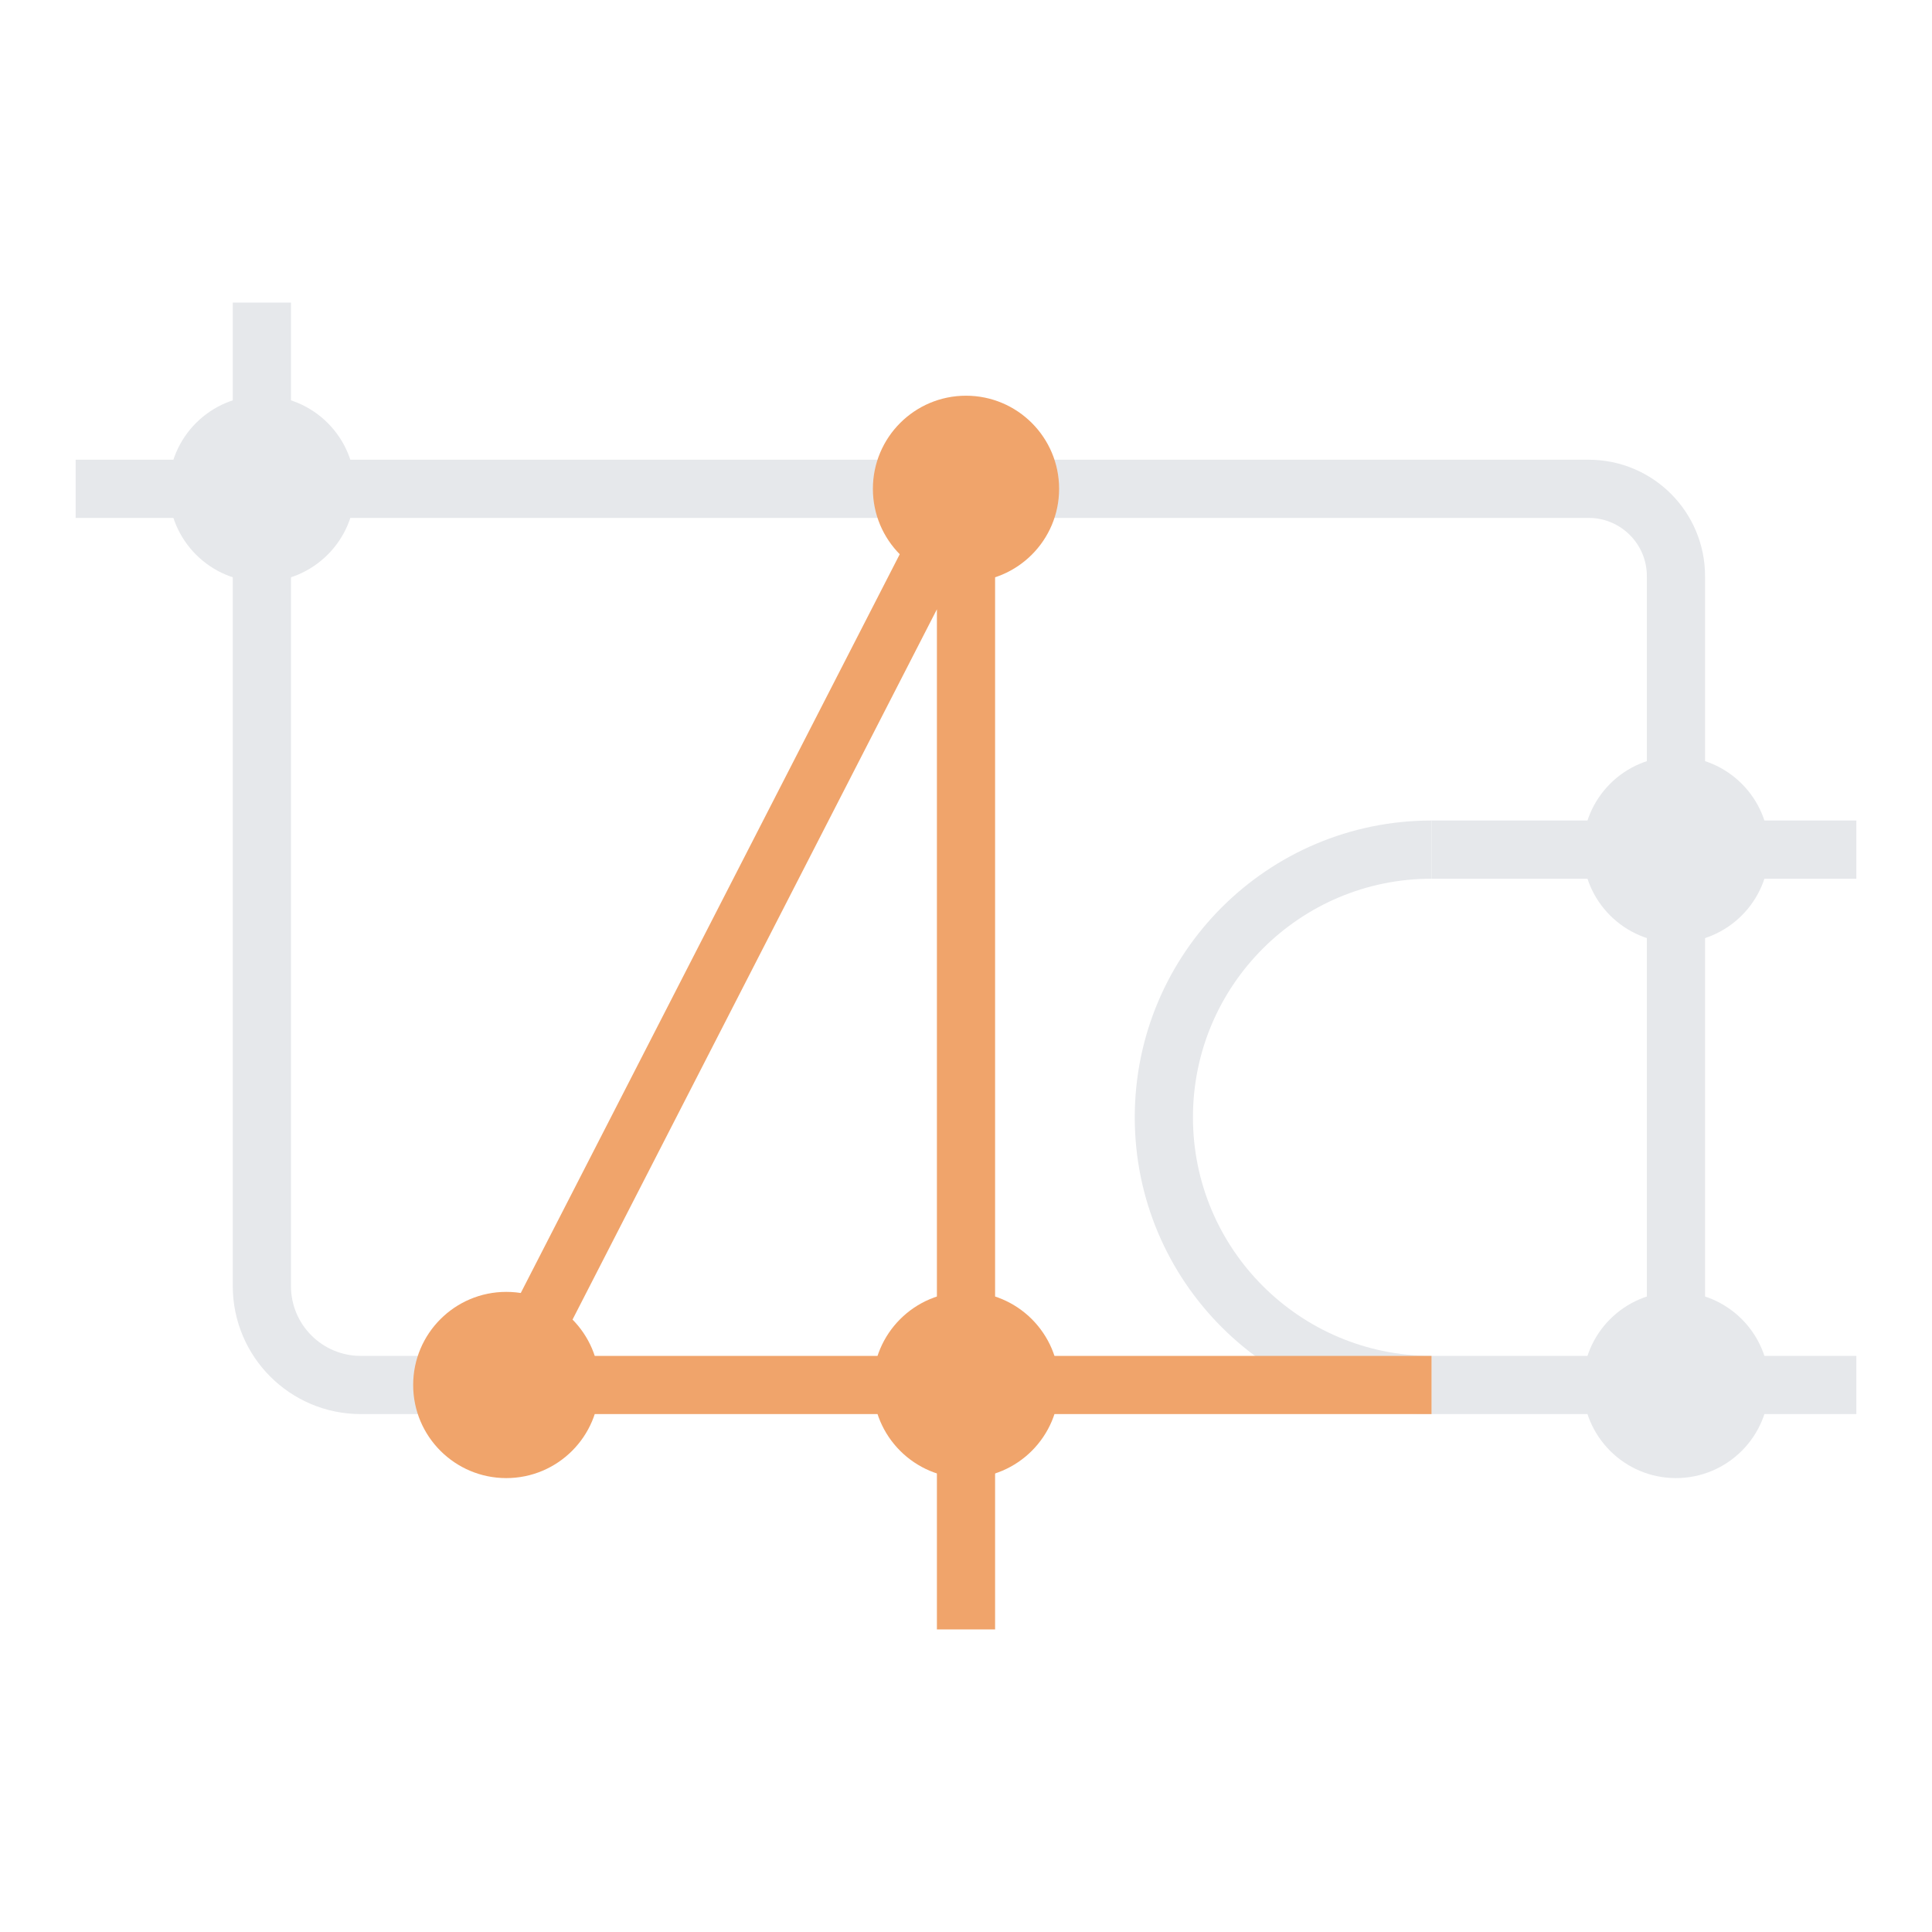
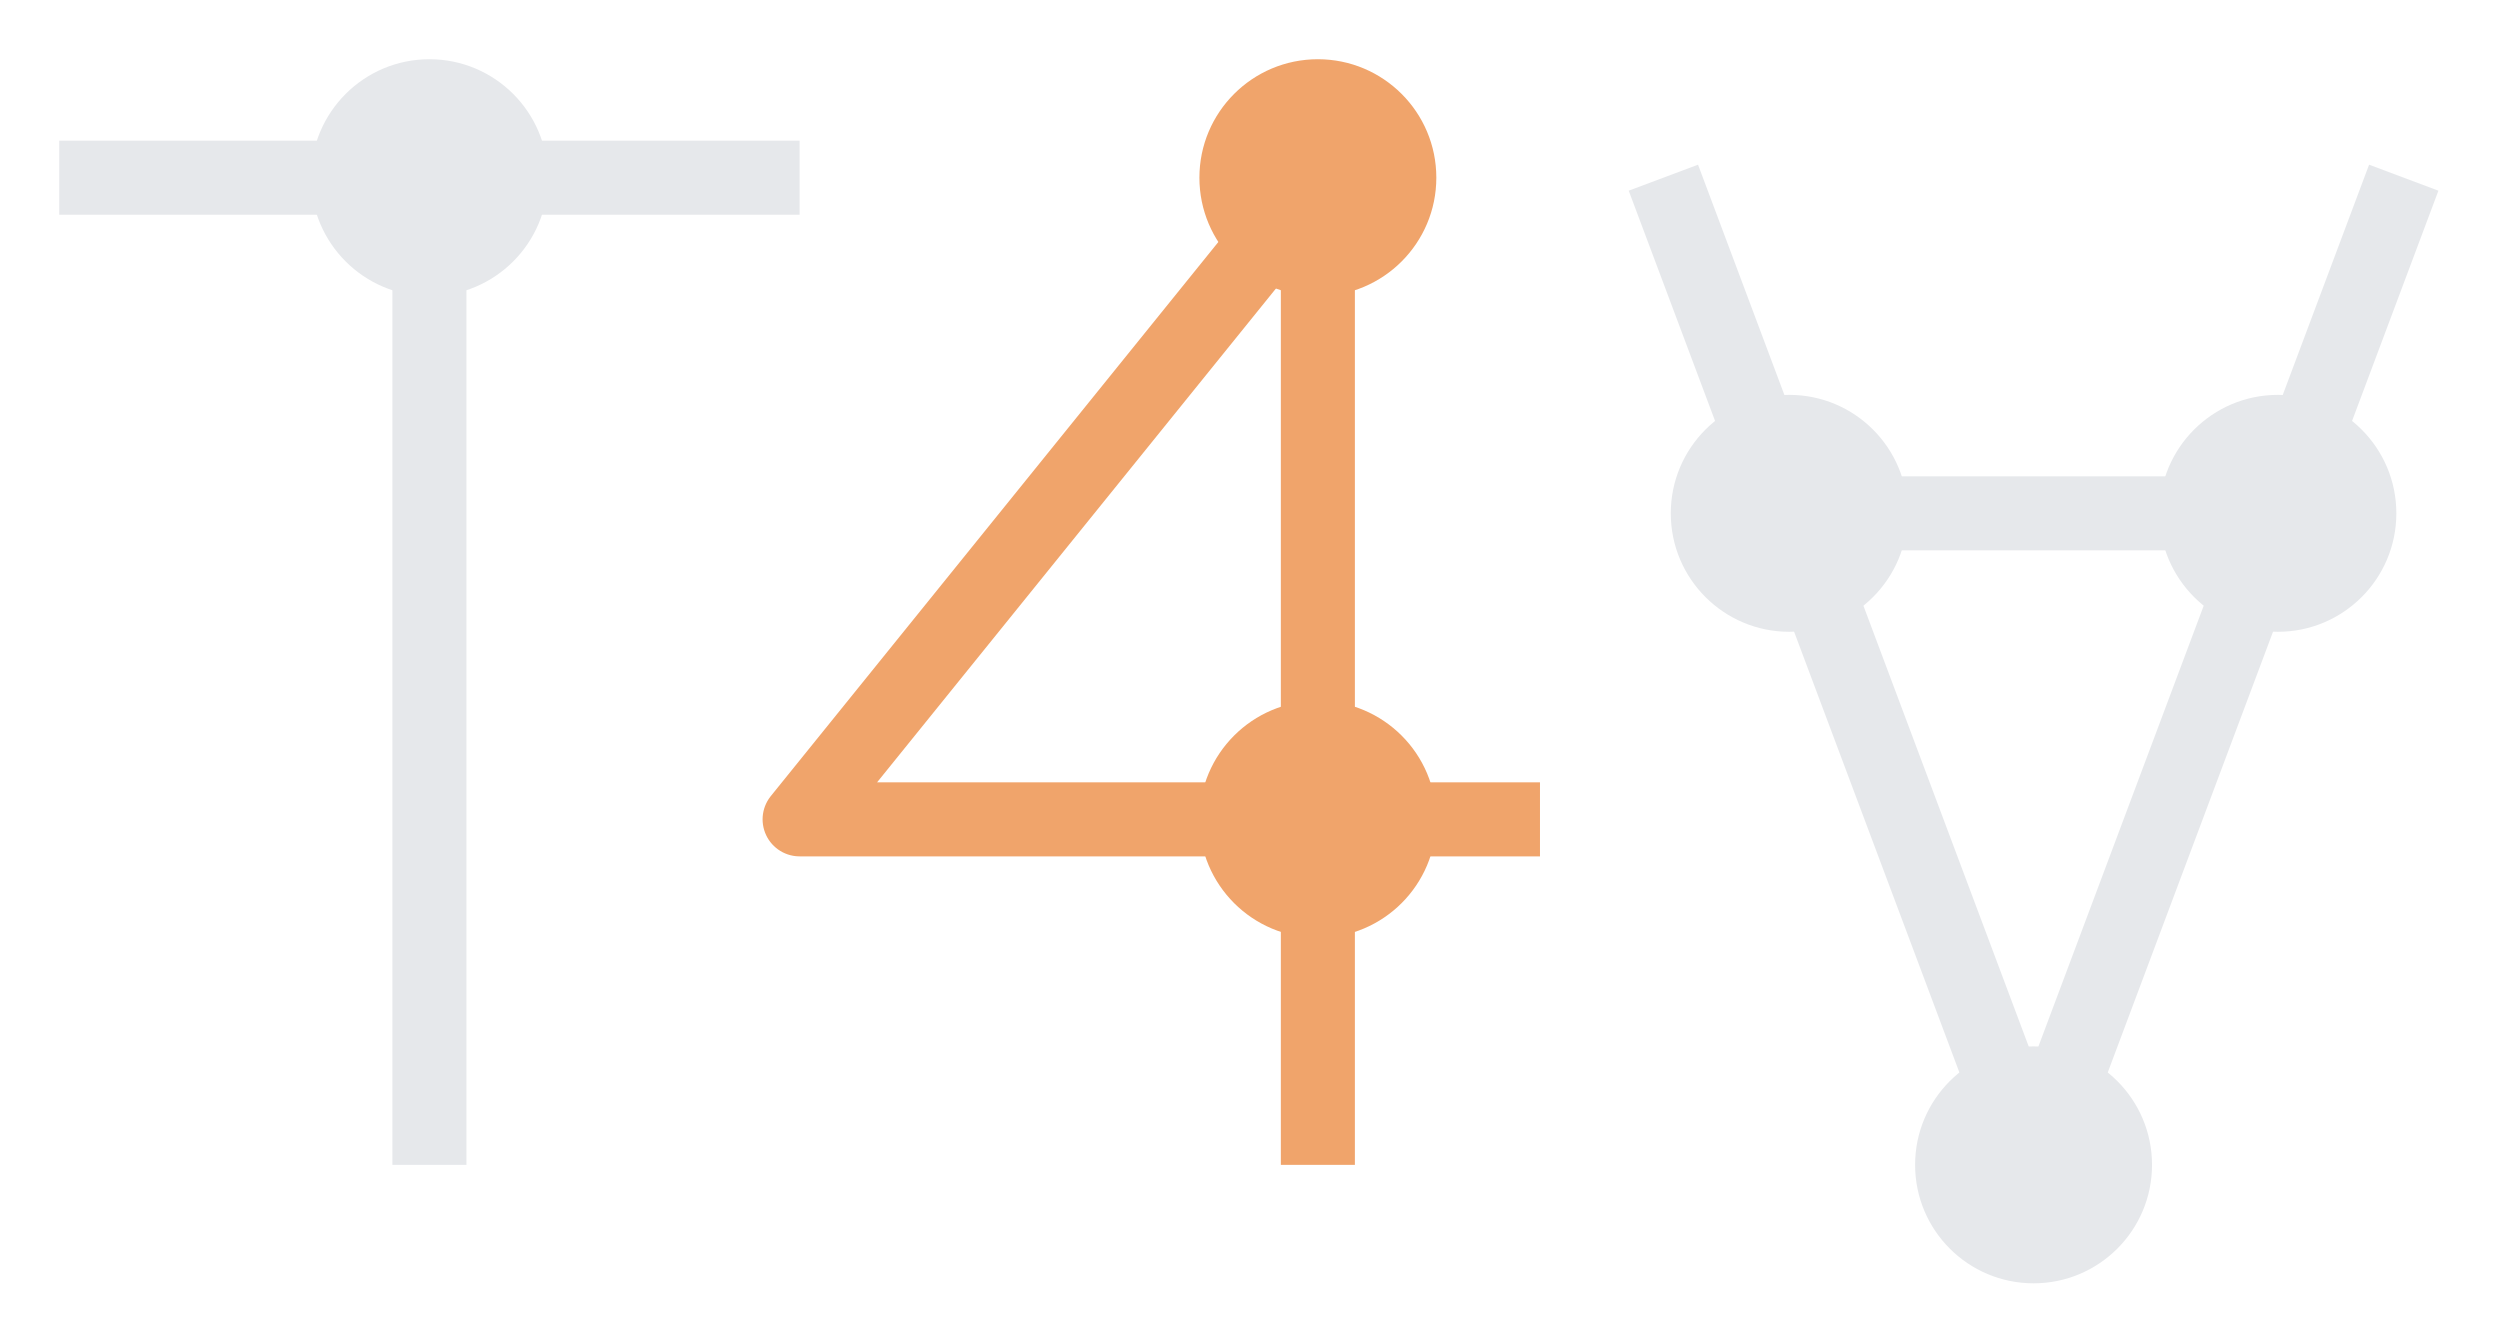
- <svg xmlns="http://www.w3.org/2000/svg" viewBox="23.00 -28.00 332.00 332.00" role="img" aria-labelledby="t">
-   <g fill="none" stroke-width="10.00" stroke-linejoin="round">
+ <svg xmlns="http://www.w3.org/2000/svg" viewBox="-12.00 4.00 506.50 272.00" role="img" aria-labelledby="t">
+   <g fill="none" stroke-width="15.00" stroke-linecap="butt" stroke-linejoin="round">
    <g stroke="#e6e8eb">
-       <path d="M68 24V193A17 17 0 0 0 85 210H110" />
-       <path d="M36 56H296A15 15 0 0 1 311 71V210" />
-       <path d="M269 118H342M269 210H342" />
-       <path d="M269 118A46 46 0 0 0 269 210" />
+       <path d="M0.0 40.0H150.0M75.0 40.0V240.0" />
+       <path d="M325.0 40.0L400.0 240.0L475.0 40.0M350.50 108.00H449.50" />
    </g>
    <g stroke="#f0a46b">
-       <path d="M110 210L189 56V252M110 210H269" />
+       <path d="M255.0 40.0L150.0 170.0H300.0M255.0 40.0V240.0" />
    </g>
  </g>
  <g fill="#e6e8eb">
-     <circle cx="68" cy="56" r="16.00" />
-     <circle cx="311" cy="118" r="16.00" />
-     <circle cx="311" cy="210" r="16.00" />
+     <circle cx="75.00" cy="40.00" r="24.00" />
+     <circle cx="350.50" cy="108.00" r="24.00" />
+     <circle cx="449.50" cy="108.00" r="24.00" />
+     <circle cx="400.00" cy="240.00" r="24.00" />
  </g>
  <g fill="#f0a46b">
-     <circle cx="189" cy="56" r="16.00" />
-     <circle cx="110" cy="210" r="16.00" />
-     <circle cx="189" cy="210" r="16.00" />
+     <circle cx="255.00" cy="40.00" r="24.00" />
+     <circle cx="255.00" cy="170.00" r="24.00" />
  </g>
</svg>
